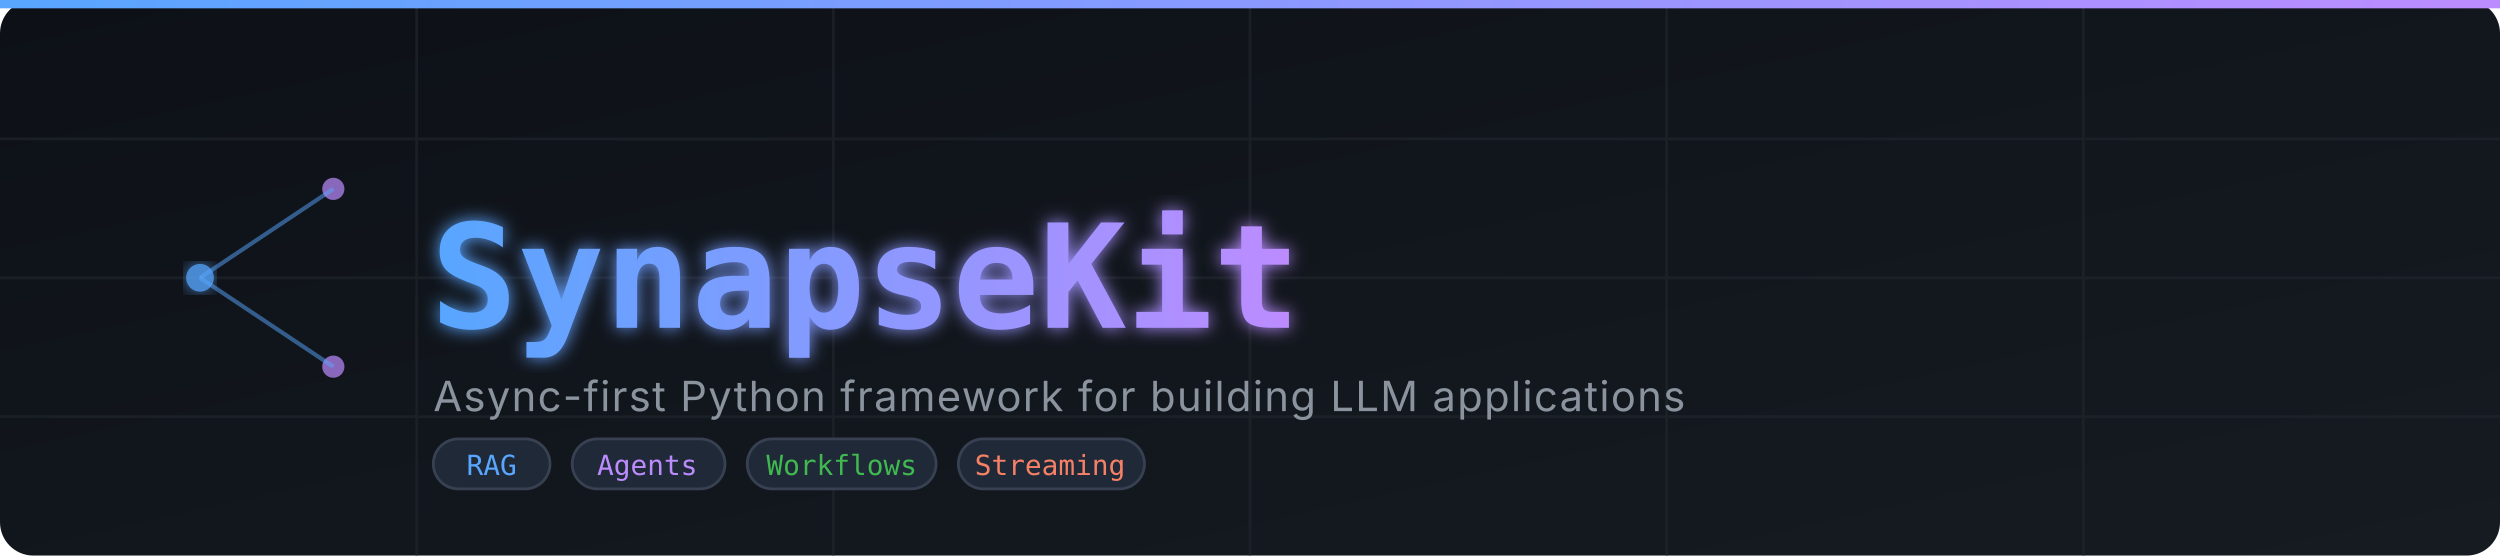
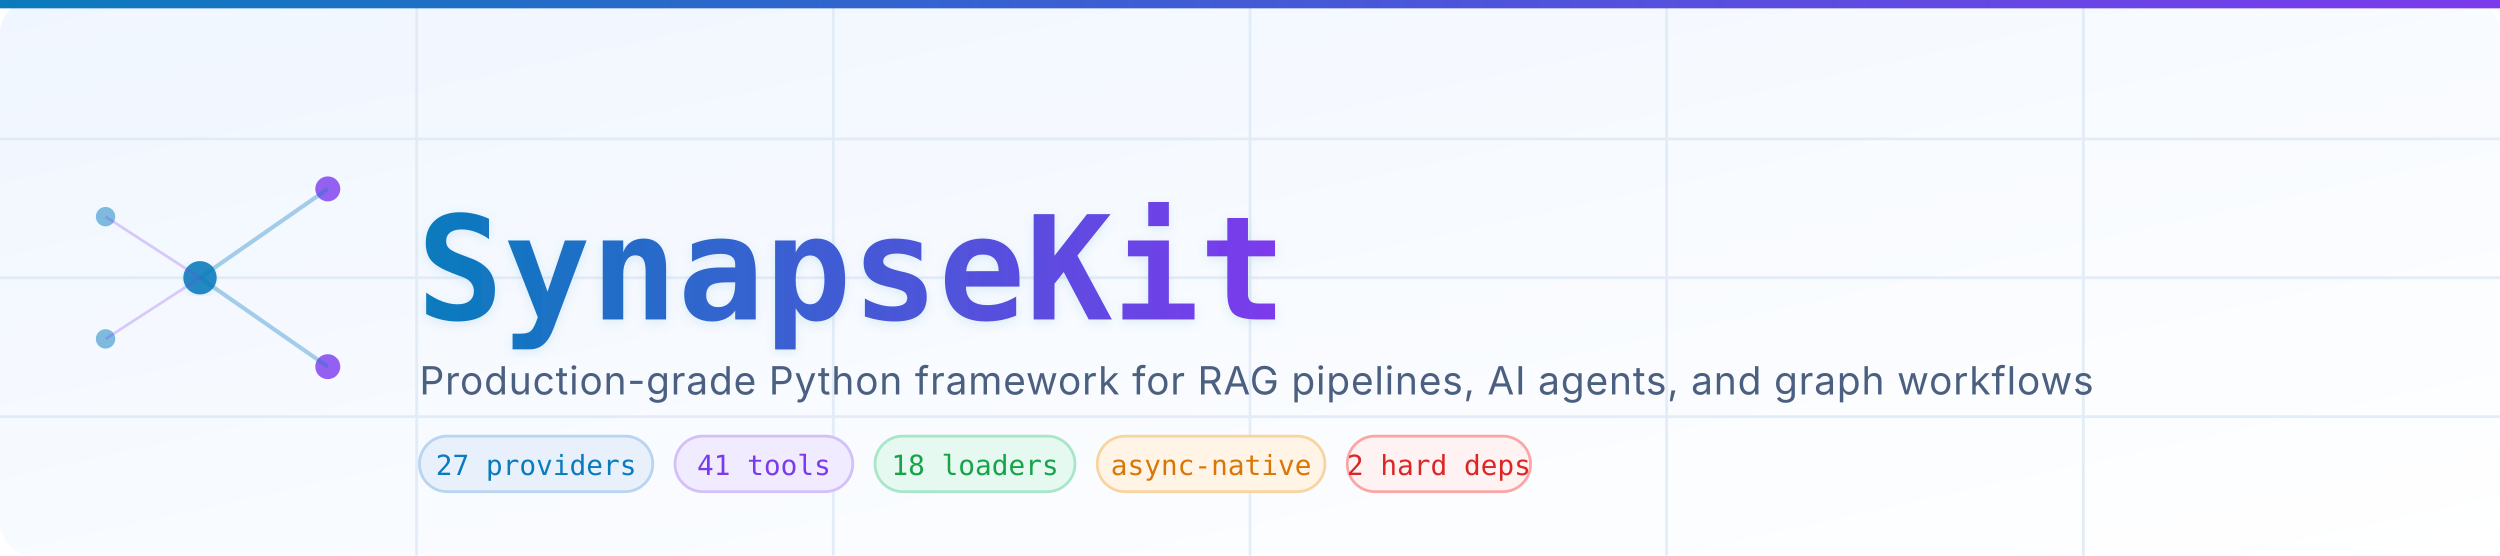
<svg xmlns="http://www.w3.org/2000/svg" width="900" height="200" viewBox="0 0 900 200">
  <defs>
    <linearGradient id="bg" x1="0%" y1="0%" x2="100%" y2="100%">
-       <stop offset="0%" style="stop-color:#0d1117;stop-opacity:1" />
-       <stop offset="100%" style="stop-color:#161b22;stop-opacity:1" />
+       <stop offset="0%" style="stop-color:#f0f6ff;stop-opacity:1" />
+       <stop offset="100%" style="stop-color:#ffffff;stop-opacity:1" />
    </linearGradient>
    <linearGradient id="accent" x1="0%" y1="0%" x2="100%" y2="0%">
-       <stop offset="0%" style="stop-color:#58a6ff;stop-opacity:1" />
-       <stop offset="100%" style="stop-color:#bc8cff;stop-opacity:1" />
+       <stop offset="0%" style="stop-color:#0a7bbd;stop-opacity:1" />
+       <stop offset="100%" style="stop-color:#7c3aed;stop-opacity:1" />
    </linearGradient>
-     <filter id="glow">
-       <feGaussianBlur stdDeviation="3" result="coloredBlur" />
-       <feMerge>
-         <feMergeNode in="coloredBlur" />
-         <feMergeNode in="SourceGraphic" />
-       </feMerge>
+     <linearGradient id="logograd" x1="0%" y1="0%" x2="100%" y2="0%">
+       <stop offset="0%" style="stop-color:#0a7bbd;stop-opacity:1" />
+       <stop offset="100%" style="stop-color:#7c3aed;stop-opacity:1" />
+     </linearGradient>
+     <filter id="softshadow" x="-5%" y="-5%" width="110%" height="110%">
+       <feDropShadow dx="0" dy="1" stdDeviation="2" flood-color="#0a7bbd" flood-opacity="0.12" />
    </filter>
  </defs>
  <rect width="900" height="200" fill="url(#bg)" rx="12" />
-   <g stroke="#21262d" stroke-width="1" opacity="0.6">
+   <g stroke="#dde8f5" stroke-width="1" opacity="0.8">
    <line x1="0" y1="50" x2="900" y2="50" />
    <line x1="0" y1="100" x2="900" y2="100" />
    <line x1="0" y1="150" x2="900" y2="150" />
    <line x1="150" y1="0" x2="150" y2="200" />
    <line x1="300" y1="0" x2="300" y2="200" />
    <line x1="450" y1="0" x2="450" y2="200" />
    <line x1="600" y1="0" x2="600" y2="200" />
    <line x1="750" y1="0" x2="750" y2="200" />
  </g>
  <rect width="900" height="3" fill="url(#accent)" rx="0" />
-   <circle cx="72" cy="100" r="5" fill="#58a6ff" opacity="0.8" filter="url(#glow)" />
-   <circle cx="120" cy="68" r="4" fill="#bc8cff" opacity="0.7" />
-   <circle cx="120" cy="132" r="4" fill="#bc8cff" opacity="0.7" />
-   <line x1="72" y1="100" x2="120" y2="68" stroke="#58a6ff" stroke-width="1.5" opacity="0.5" />
-   <line x1="72" y1="100" x2="120" y2="132" stroke="#58a6ff" stroke-width="1.5" opacity="0.5" />
-   <text x="155" y="118" font-family="'SF Mono', 'Fira Code', monospace" font-size="52" font-weight="700" fill="url(#accent)" filter="url(#glow)">SynapseKit</text>
-   <text x="156" y="148" font-family="-apple-system, BlinkMacSystemFont, 'Segoe UI', sans-serif" font-size="15" fill="#8b949e" letter-spacing="0.5">Async-first Python framework for building LLM applications</text>
-   <rect x="156" y="158" width="42" height="18" rx="9" fill="#1f2937" stroke="#374151" stroke-width="1" />
-   <text x="177" y="171" font-family="monospace" font-size="10" fill="#58a6ff" text-anchor="middle">RAG</text>
-   <rect x="206" y="158" width="55" height="18" rx="9" fill="#1f2937" stroke="#374151" stroke-width="1" />
-   <text x="233" y="171" font-family="monospace" font-size="10" fill="#bc8cff" text-anchor="middle">Agents</text>
-   <rect x="269" y="158" width="68" height="18" rx="9" fill="#1f2937" stroke="#374151" stroke-width="1" />
-   <text x="303" y="171" font-family="monospace" font-size="10" fill="#3fb950" text-anchor="middle">Workflows</text>
-   <rect x="345" y="158" width="67" height="18" rx="9" fill="#1f2937" stroke="#374151" stroke-width="1" />
-   <text x="378" y="171" font-family="monospace" font-size="10" fill="#f78166" text-anchor="middle">Streaming</text>
+   <circle cx="72" cy="100" r="6" fill="#0a7bbd" opacity="0.9" filter="url(#softshadow)" />
+   <circle cx="118" cy="68" r="4.5" fill="#7c3aed" opacity="0.8" />
+   <circle cx="118" cy="132" r="4.5" fill="#7c3aed" opacity="0.8" />
+   <circle cx="38" cy="78" r="3.5" fill="#0a7bbd" opacity="0.5" />
+   <circle cx="38" cy="122" r="3.5" fill="#0a7bbd" opacity="0.5" />
+   <line x1="72" y1="100" x2="118" y2="68" stroke="#0a7bbd" stroke-width="1.5" opacity="0.35" />
+   <line x1="72" y1="100" x2="118" y2="132" stroke="#0a7bbd" stroke-width="1.5" opacity="0.35" />
+   <line x1="38" y1="78" x2="72" y2="100" stroke="#7c3aed" stroke-width="1" opacity="0.25" />
+   <line x1="38" y1="122" x2="72" y2="100" stroke="#7c3aed" stroke-width="1" opacity="0.25" />
+   <text x="150" y="115" font-family="'SF Mono', 'Fira Code', monospace" font-size="52" font-weight="700" fill="url(#logograd)" filter="url(#softshadow)">SynapseKit</text>
+   <text x="151" y="142" font-family="-apple-system, BlinkMacSystemFont, 'Segoe UI', sans-serif" font-size="14" fill="#4b6080" letter-spacing="0.3">Production-grade Python framework for RAG pipelines, AI agents, and graph workflows</text>
+   <rect x="151" y="157" width="84" height="20" rx="10" fill="#e8f1fb" stroke="#b8d4f0" stroke-width="1" />
+   <text x="193" y="171" font-family="'SF Mono', 'Fira Code', monospace" font-size="10" fill="#0a7bbd" text-anchor="middle">27 providers</text>
+   <rect x="243" y="157" width="64" height="20" rx="10" fill="#f0ebff" stroke="#d4c0f8" stroke-width="1" />
+   <text x="275" y="171" font-family="'SF Mono', 'Fira Code', monospace" font-size="10" fill="#7c3aed" text-anchor="middle">41 tools</text>
+   <rect x="315" y="157" width="72" height="20" rx="10" fill="#e6f9f0" stroke="#a8e6c8" stroke-width="1" />
+   <text x="351" y="171" font-family="'SF Mono', 'Fira Code', monospace" font-size="10" fill="#16a34a" text-anchor="middle">18 loaders</text>
+   <rect x="395" y="157" width="82" height="20" rx="10" fill="#fff4e6" stroke="#f8d4a0" stroke-width="1" />
+   <text x="436" y="171" font-family="'SF Mono', 'Fira Code', monospace" font-size="10" fill="#d97706" text-anchor="middle">async-native</text>
+   <rect x="485" y="157" width="66" height="20" rx="10" fill="#fef2f2" stroke="#fca5a5" stroke-width="1" />
+   <text x="518" y="171" font-family="'SF Mono', 'Fira Code', monospace" font-size="10" fill="#dc2626" text-anchor="middle">2 hard deps</text>
</svg>
